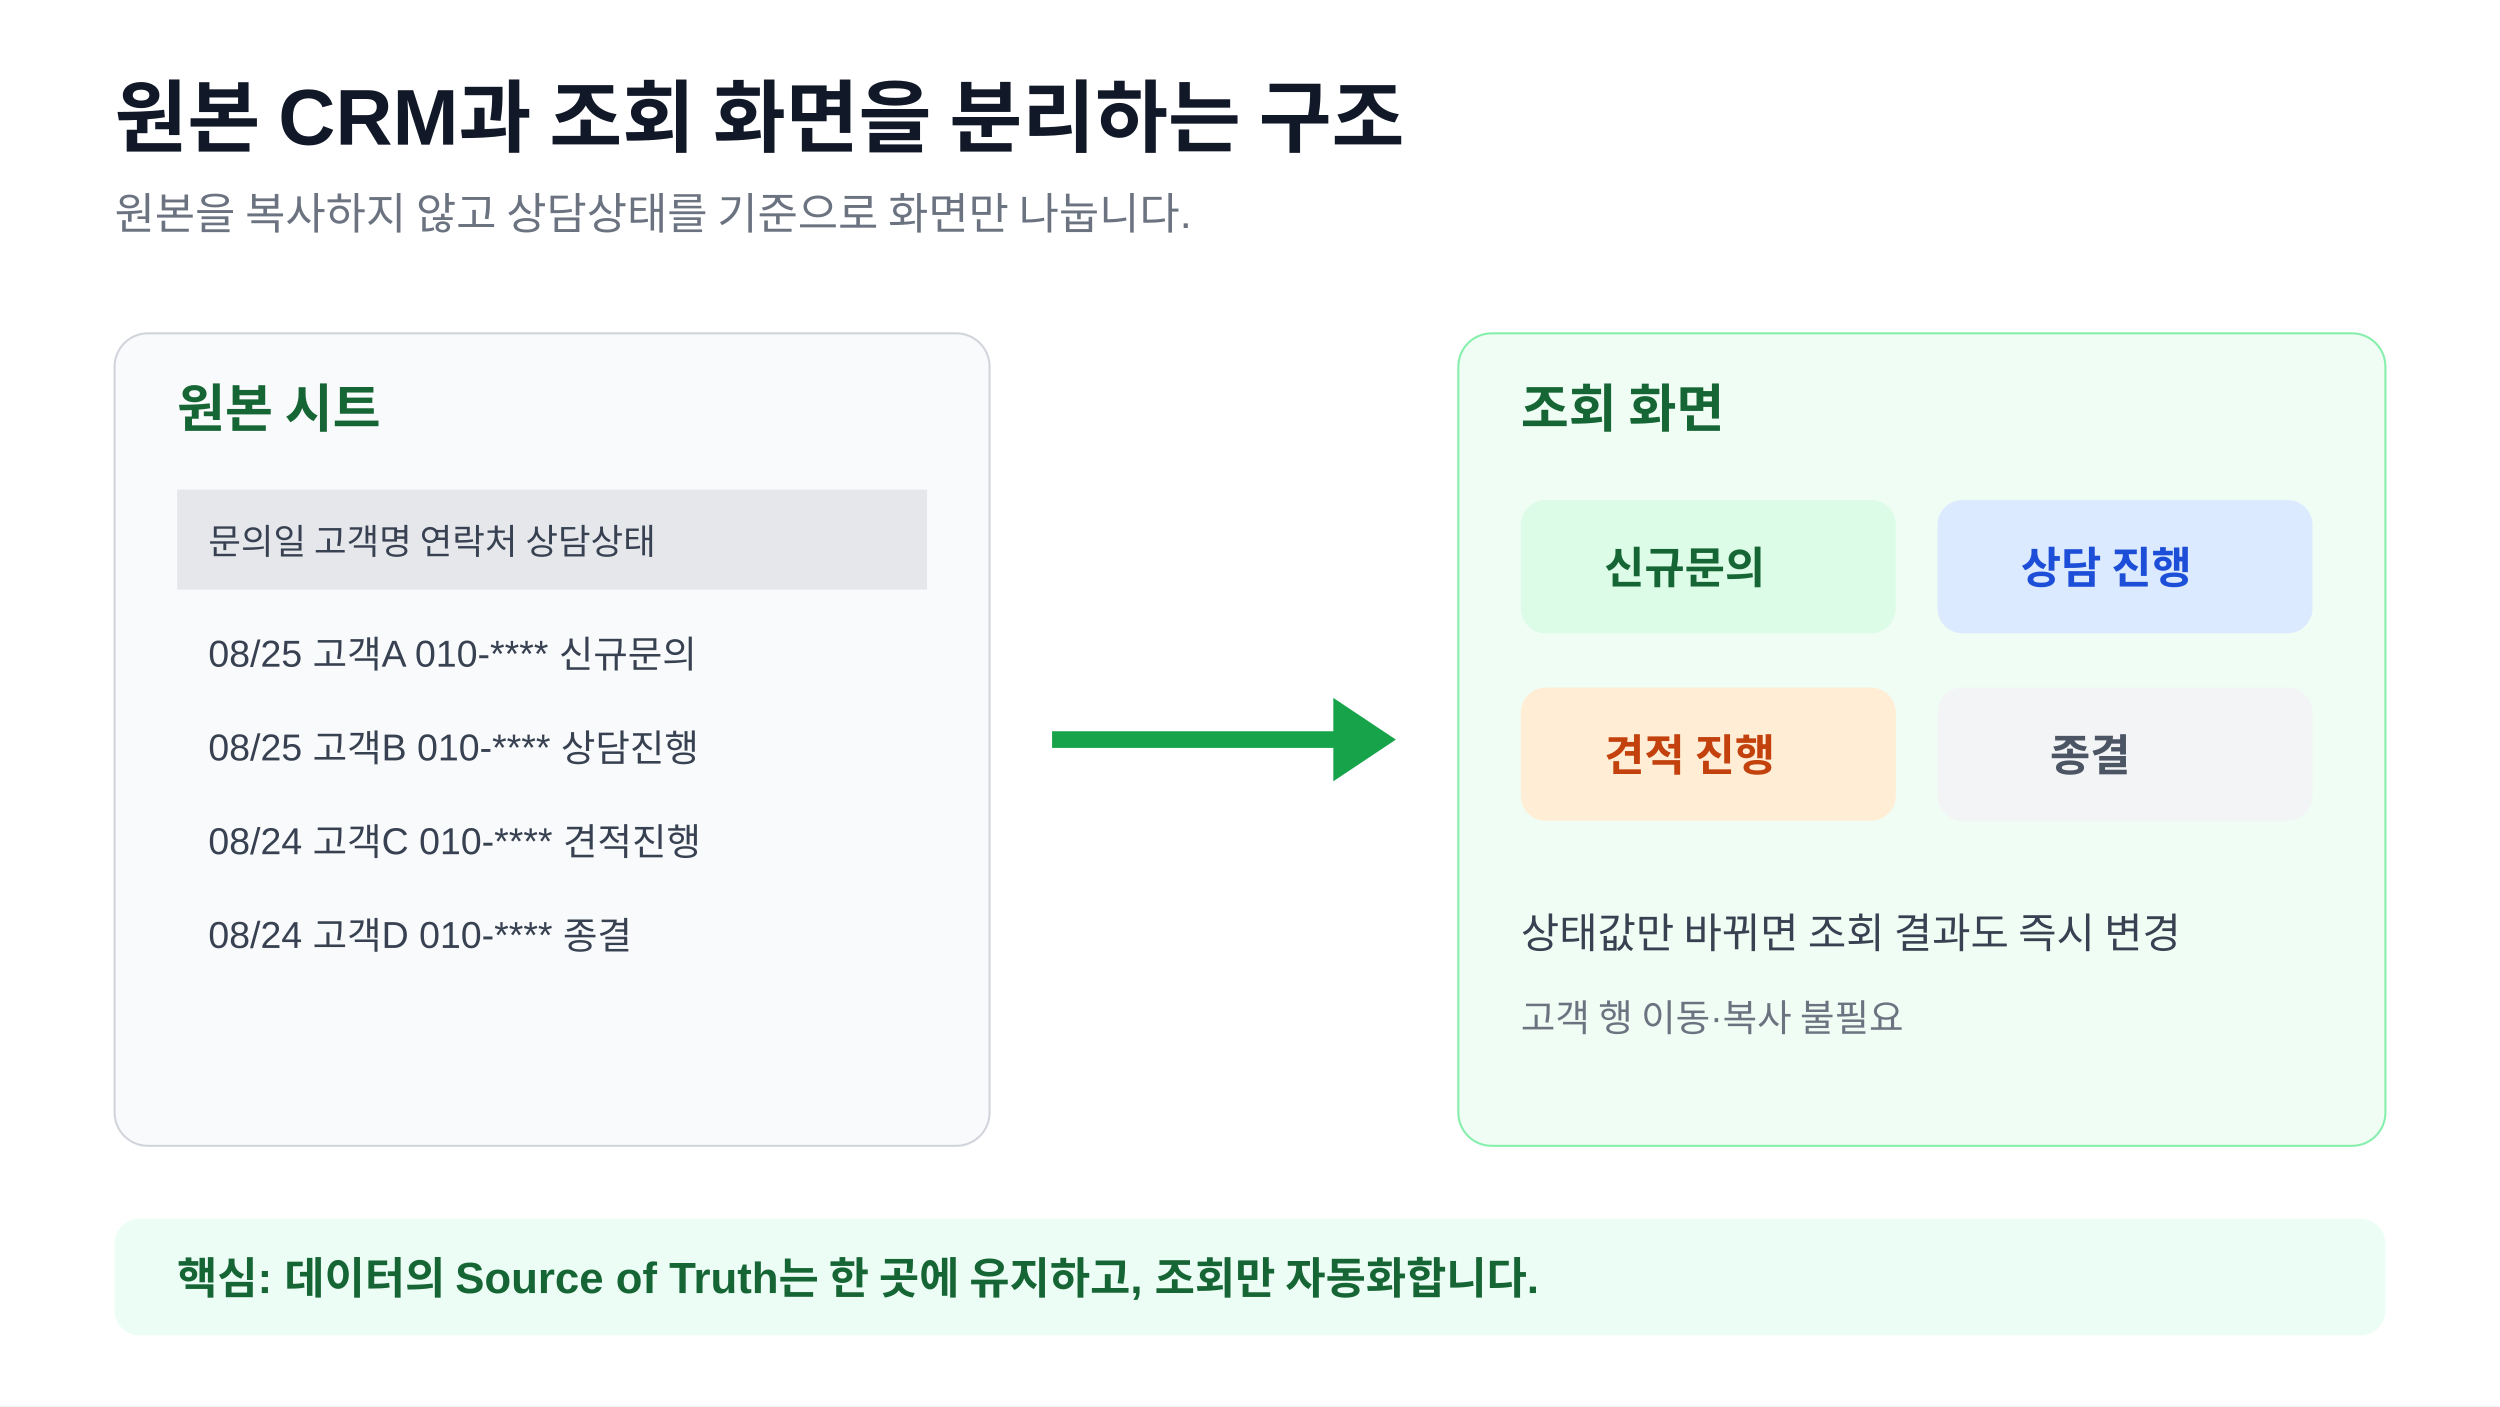
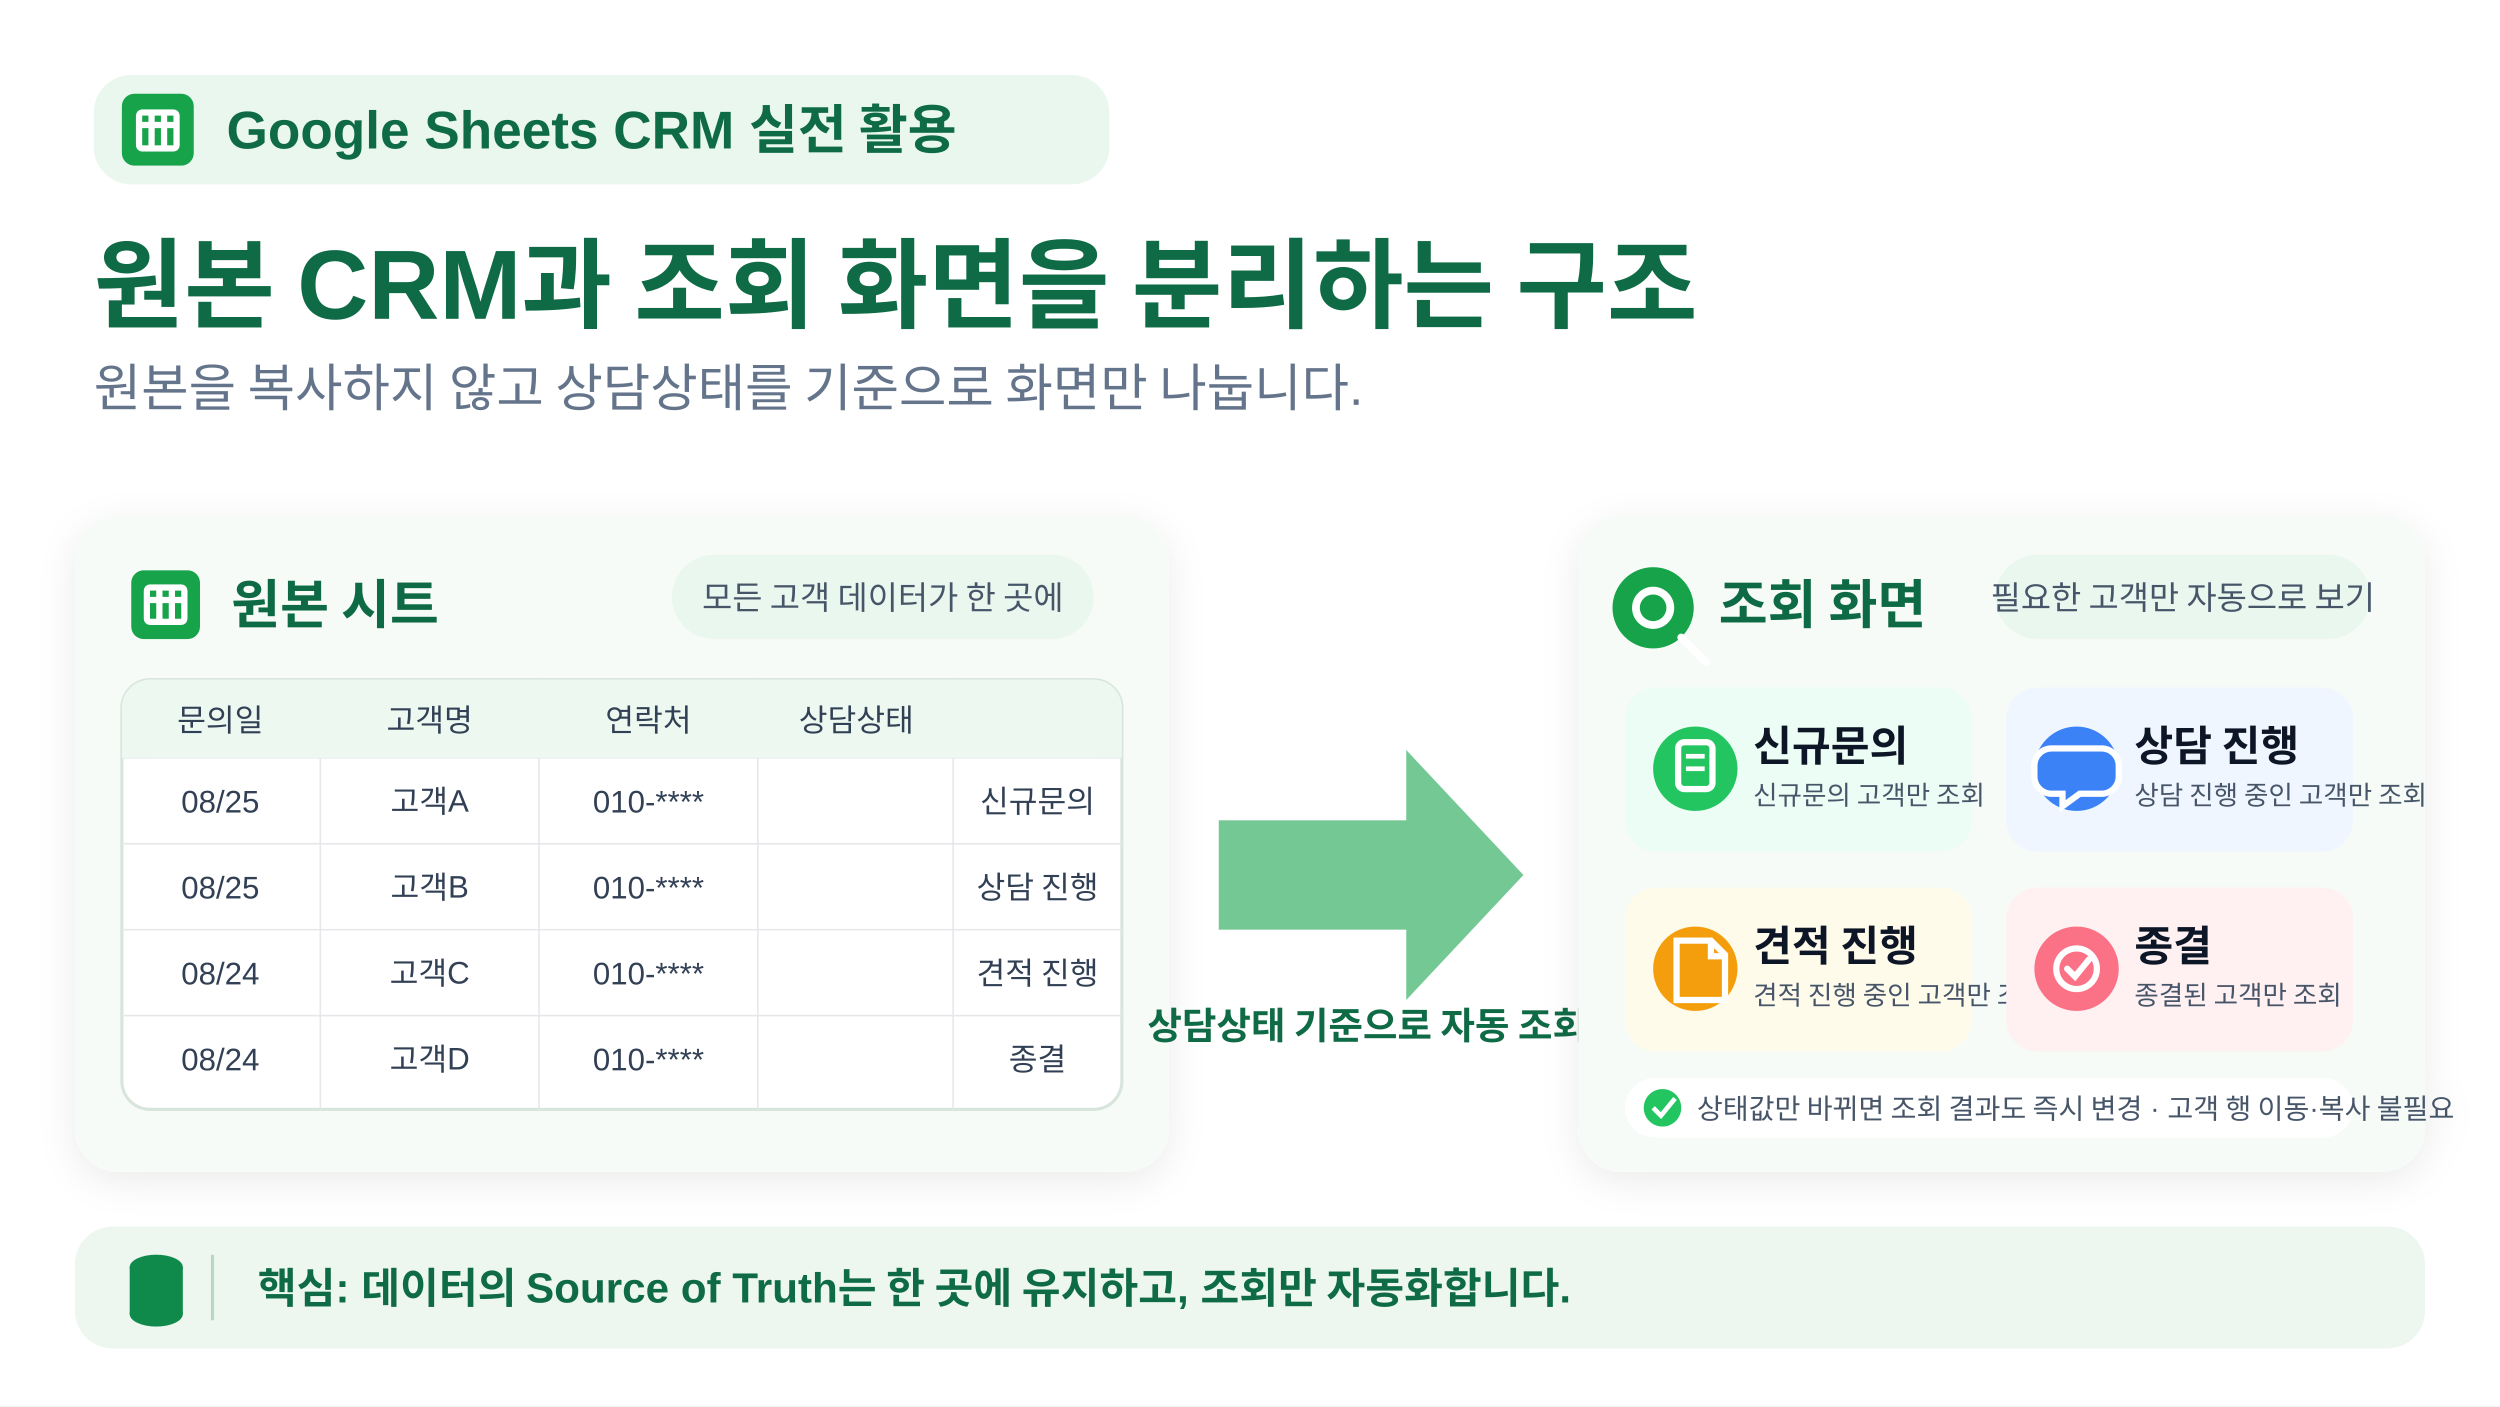
- <svg xmlns="http://www.w3.org/2000/svg" width="1200" height="675" viewBox="0 0 1200 675">
-   <rect width="1200" height="675" fill="#ffffff" />
-   <text x="55" y="70" fill="#111827" font-family="Arial,'Noto Sans KR',sans-serif" font-size="38" font-weight="800">원본 CRM과 조회 화면을 분리하는 구조</text>
-   <text x="55" y="110" fill="#6b7280" font-family="Arial,'Noto Sans KR',sans-serif" font-size="21">원본을 복사하지 않고 상담상태를 기준으로 화면만 나눕니다.</text>
-   <rect x="55" y="160" width="420" height="390" rx="16" fill="#f9fafb" stroke="#d1d5db" />
-   <text x="85" y="205" fill="#166534" font-family="Arial,'Noto Sans KR',sans-serif" font-size="25" font-weight="700">원본 시트</text>
-   <rect x="85" y="235" width="360" height="48" fill="#e5e7eb" />
-   <text x="100" y="266" fill="#374151" font-family="Arial,'Noto Sans KR',sans-serif" font-size="17">문의일   고객명   연락처   상담상태</text>
-   <g font-family="Arial,'Noto Sans KR',sans-serif" font-size="18" fill="#374151">
-     <text x="100" y="320">08/25   고객A   010-****   신규문의</text>
-     <text x="100" y="365">08/25   고객B   010-****   상담진행</text>
-     <text x="100" y="410">08/24   고객C   010-****   견적진행</text>
-     <text x="100" y="455">08/24   고객D   010-****   종결</text>
+ <svg xmlns="http://www.w3.org/2000/svg" width="1600" height="900" viewBox="0 0 1600 900">
+   <rect width="1600" height="900" fill="#ffffff" />
+   <defs>
+     <filter id="shadow" x="-20%" y="-20%" width="140%" height="140%">
+       <feDropShadow dx="0" dy="6" stdDeviation="12" flood-color="#0f172a" flood-opacity="0.08" />
+     </filter>
+   </defs>
+   <g font-family="Arial,'Noto Sans KR',sans-serif">
+     <rect x="60" y="48" width="650" height="70" rx="24" fill="#eaf7ef" />
+     <rect x="78" y="60" width="46" height="46" rx="8" fill="#16a34a" />
+     <g stroke="#fff" stroke-width="4" fill="none">
+       <rect x="89" y="72" width="24" height="23" rx="2" />
+       <path d="M89 80h24M97 72v23M105 72v23" />
+     </g>
+     <text x="145" y="95" font-size="34" font-weight="700" fill="#0f6b45">Google Sheets CRM 실전 활용</text>
+     <text x="60" y="205" font-size="63" font-weight="800" fill="#0f6b45">원본 CRM과 조회 화면을 분리하는 구조</text>
+     <text x="60" y="260" font-size="33" fill="#64748b">원본을 복사하지 않고 상담상태를 기준으로 화면만 나눕니다.</text>
+     <g filter="url(#shadow)">
+       <rect x="48" y="330" width="700" height="420" rx="28" fill="#f6fbf8" />
+       <rect x="84" y="365" width="44" height="44" rx="8" fill="#16a34a" />
+       <g stroke="#fff" stroke-width="4" fill="none">
+         <rect x="94" y="376" width="24" height="22" rx="2" />
+         <path d="M94 384h24M102 376v22M110 376v22" />
+       </g>
+       <text x="148" y="399" font-size="34" font-weight="700" fill="#0f6b45">원본 시트</text>
+       <rect x="430" y="355" width="270" height="54" rx="27" fill="#eaf7ef" />
+       <text x="565" y="390" text-anchor="middle" font-size="21" fill="#475569">모든 고객 데이터가 한 곳에</text>
+       <rect x="78" y="435" width="640" height="275" rx="18" fill="#ffffff" stroke="#d8e5dc" stroke-width="2" />
+       <g stroke="#e5e7eb" stroke-width="1">
+         <path d="M78 485H718M78 540H718M78 595H718M78 650H718" />
+         <path d="M205 435V710M345 435V710M485 435V710M610 435V710" />
+       </g>
+       <rect x="78" y="435" width="640" height="50" rx="18" fill="#ecf8f0" />
+       <rect x="78" y="470" width="640" height="15" fill="#ecf8f0" />
+       <g font-size="20" fill="#334155" text-anchor="middle">
+         <text x="141" y="468">문의일</text>
+         <text x="275" y="468">고객명</text>
+         <text x="415" y="468">연락처</text>
+         <text x="548" y="468">상담상태</text>
+       </g>
+       <g font-size="20" fill="#334155" text-anchor="middle">
+         <text x="141" y="520">08/25</text>
+         <text x="275" y="520">고객A</text>
+         <text x="415" y="520">010-****</text>
+         <text x="664" y="520">신규문의</text>
+         <text x="141" y="575">08/25</text>
+         <text x="275" y="575">고객B</text>
+         <text x="415" y="575">010-****</text>
+         <text x="664" y="575">상담 진행</text>
+         <text x="141" y="630">08/24</text>
+         <text x="275" y="630">고객C</text>
+         <text x="415" y="630">010-****</text>
+         <text x="664" y="630">견적 진행</text>
+         <text x="141" y="685">08/24</text>
+         <text x="275" y="685">고객D</text>
+         <text x="415" y="685">010-****</text>
+         <text x="664" y="685">종결</text>
+       </g>
+     </g>
+     <g>
+       <path d="M780 525h120v-45l75 80-75 80v-45H780z" fill="#74c894" />
+       <text x="875" y="665" text-anchor="middle" font-size="24" font-weight="700" fill="#0f6b45">상담상태 기준으로 자동 조회</text>
+     </g>
+     <g filter="url(#shadow)">
+       <rect x="1010" y="330" width="542" height="420" rx="28" fill="#f6fbf8" />
+       <circle cx="1058" cy="389" r="26" fill="#16a34a" />
+       <circle cx="1058" cy="389" r="11" fill="none" stroke="#fff" stroke-width="5" />
+       <path d="M1076 408l16 16" stroke="#fff" stroke-width="5" stroke-linecap="round" />
+       <text x="1100" y="399" font-size="34" font-weight="700" fill="#0f6b45">조회 화면</text>
+       <rect x="1277" y="355" width="240" height="54" rx="27" fill="#eaf7ef" />
+       <text x="1397" y="390" text-anchor="middle" font-size="21" fill="#475569">필요한 고객만 자동으로 보기</text>
+       <g transform="translate(1040 440)">
+         <g>
+           <rect width="222" height="105" rx="20" fill="#ecfdf5" />
+           <circle cx="45" cy="52" r="27" fill="#22c55e" />
+           <rect x="34" y="35" width="22" height="30" rx="4" fill="none" stroke="#fff" stroke-width="4" />
+           <path d="M39 44h12M39 52h12" stroke="#fff" stroke-width="3" />
+           <text x="82" y="47" font-size="27" font-weight="700" fill="#111827">신규문의</text>
+           <text x="82" y="75" font-size="17" fill="#475569">신규문의 고객만 조회</text>
+         </g>
+         <g transform="translate(244 0)">
+           <rect width="222" height="105" rx="20" fill="#eff6ff" />
+           <circle cx="45" cy="52" r="27" fill="#3b82f6" />
+           <path d="M29 39h32a11 11 0 0 1 11 11v7a11 11 0 0 1-11 11H47L36 76v-8h-7a11 11 0 0 1-11-11v-7a11 11 0 0 1 11-11z" fill="none" stroke="#fff" stroke-width="4" />
+           <text x="82" y="47" font-size="27" font-weight="700" fill="#111827">상담 진행</text>
+           <text x="82" y="75" font-size="17" fill="#475569">상담 진행 중인 고객만 조회</text>
+         </g>
+         <g transform="translate(0 128)">
+           <rect width="222" height="105" rx="20" fill="#fffbeb" />
+           <circle cx="45" cy="52" r="27" fill="#f59e0b" />
+           <path d="M33 34h22l9 9v29H33z" fill="none" stroke="#fff" stroke-width="4" />
+           <path d="M55 34v10h9" fill="none" stroke="#fff" stroke-width="4" />
+           <text x="82" y="47" font-size="27" font-weight="700" fill="#111827">견적 진행</text>
+           <text x="82" y="75" font-size="17" fill="#475569">견적 진행 중인 고객만 조회</text>
+         </g>
+         <g transform="translate(244 128)">
+           <rect width="222" height="105" rx="20" fill="#fff1f2" />
+           <circle cx="45" cy="52" r="27" fill="#fb7185" />
+           <circle cx="45" cy="52" r="13" fill="none" stroke="#fff" stroke-width="4" />
+           <path d="M39 52l5 5 9-11" fill="none" stroke="#fff" stroke-width="4" stroke-linecap="round" />
+           <text x="82" y="47" font-size="27" font-weight="700" fill="#111827">종결</text>
+           <text x="82" y="75" font-size="17" fill="#475569">종결된 고객만 조회</text>
+         </g>
+       </g>
+       <rect x="1040" y="690" width="466" height="38" rx="19" fill="#ffffff" />
+       <circle cx="1064" cy="709" r="12" fill="#22c55e" />
+       <path d="M1058 709l5 5 9-11" fill="none" stroke="#fff" stroke-width="3" />
+       <text x="1086" y="716" font-size="18" fill="#475569">상태값만 바뀌면 조회 결과도 즉시 변경 · 고객 행 이동·복사 불필요</text>
+     </g>
+     <rect x="48" y="785" width="1504" height="78" rx="24" fill="#edf7f0" />
+     <g transform="translate(80 803)" fill="#0f8a4b">
+       <ellipse cx="20" cy="8" rx="17" ry="8" />
+       <rect x="3" y="8" width="34" height="30" />
+       <ellipse cx="20" cy="38" rx="17" ry="8" />
+     </g>
+     <line x1="136" y1="803" x2="136" y2="845" stroke="#b7d8c4" stroke-width="2" />
+     <text x="165" y="834" font-size="27" font-weight="700" fill="#0f6b45">핵심: 데이터의 Source of Truth는 한 곳에 유지하고, 조회만 자동화합니다.</text>
  </g>
-   <path d="M505 355 H660" stroke="#16a34a" stroke-width="8" />
-   <path d="M640 335 L670 355 L640 375 Z" fill="#16a34a" />
-   <rect x="700" y="160" width="445" height="390" rx="16" fill="#f0fdf4" stroke="#86efac" />
-   <text x="730" y="205" fill="#166534" font-family="Arial,'Noto Sans KR',sans-serif" font-size="25" font-weight="700">조회 화면</text>
-   <rect x="730" y="240" rx="12" width="180" height="64" fill="#dcfce7" />
-   <text x="770" y="280" fill="#166534" font-family="Arial,'Noto Sans KR',sans-serif" font-size="21" font-weight="700">신규문의</text>
-   <rect x="930" y="240" rx="12" width="180" height="64" fill="#dbeafe" />
-   <text x="970" y="280" fill="#1d4ed8" font-family="Arial,'Noto Sans KR',sans-serif" font-size="21" font-weight="700">상담 진행</text>
-   <rect x="730" y="330" rx="12" width="180" height="64" fill="#ffedd5" />
-   <text x="770" y="370" fill="#c2410c" font-family="Arial,'Noto Sans KR',sans-serif" font-size="21" font-weight="700">견적 진행</text>
-   <rect x="930" y="330" rx="12" width="180" height="64" fill="#f3f4f6" />
-   <text x="984" y="370" fill="#4b5563" font-family="Arial,'Noto Sans KR',sans-serif" font-size="21" font-weight="700">종결</text>
-   <text x="730" y="455" fill="#374151" font-family="Arial,'Noto Sans KR',sans-serif" font-size="20">상태값만 바뀌면 조회 결과도 즉시 변경</text>
-   <text x="730" y="495" fill="#6b7280" font-family="Arial,'Noto Sans KR',sans-serif" font-size="18">고객 행 이동·복사 불필요</text>
-   <rect x="55" y="585" width="1090" height="56" rx="12" fill="#ecfdf5" />
-   <text x="85" y="621" fill="#166534" font-family="Arial,'Noto Sans KR',sans-serif" font-size="21" font-weight="700">핵심: 데이터의 Source of Truth는 한 곳에 유지하고, 조회만 자동화합니다.</text>
</svg>
